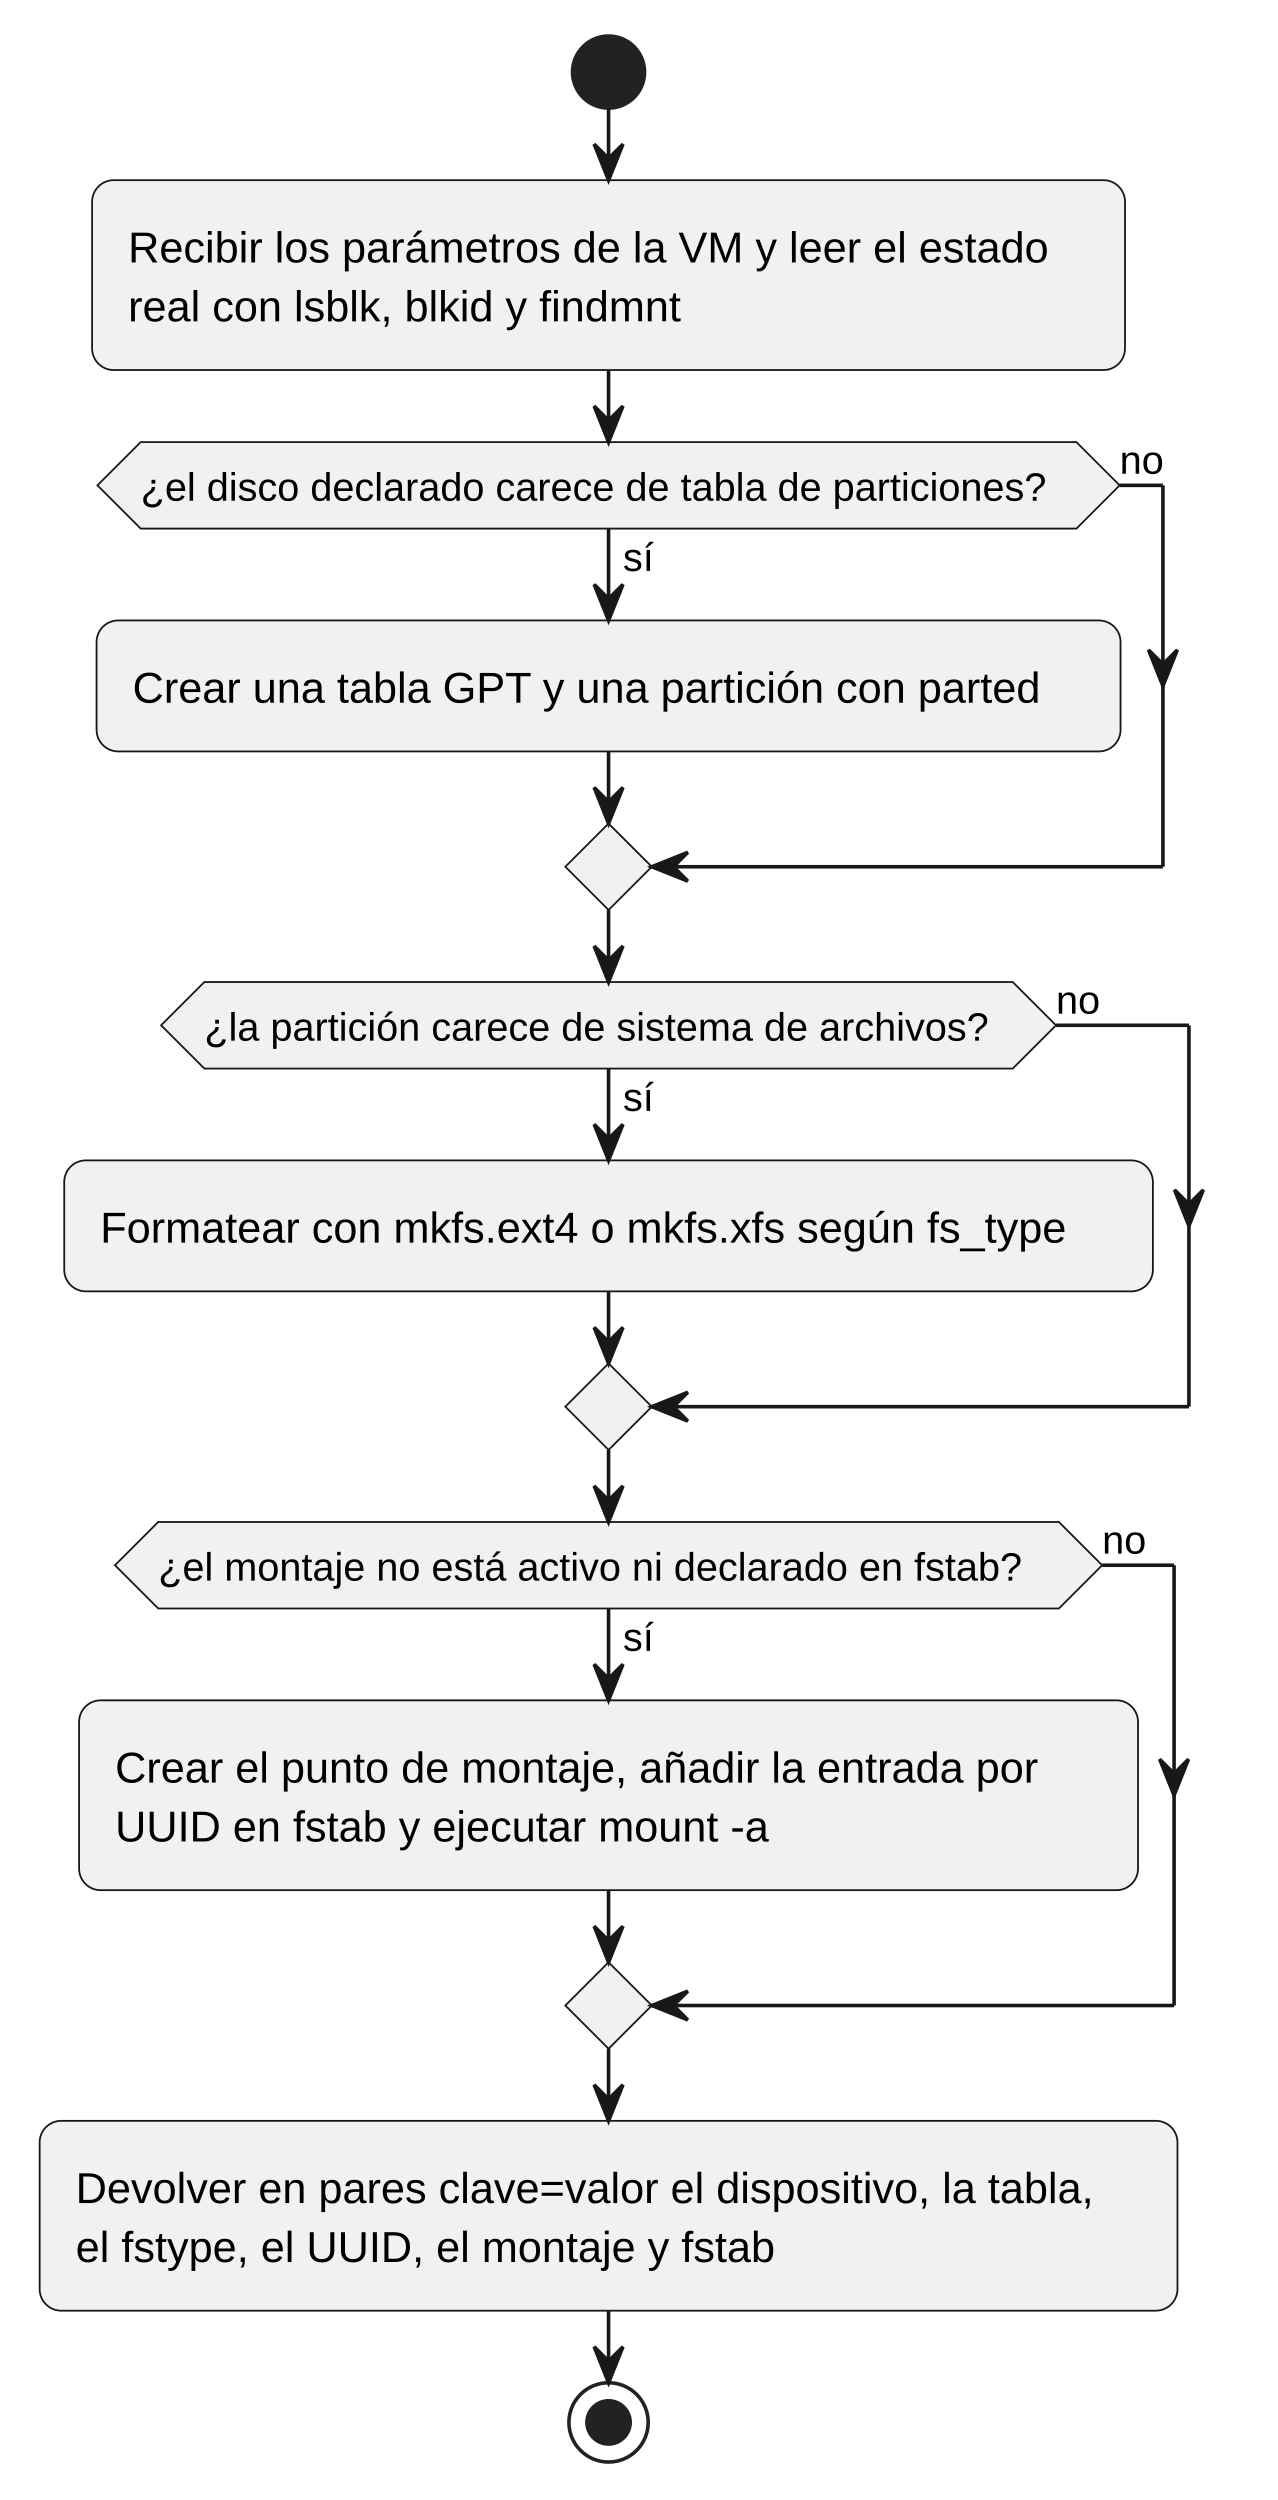
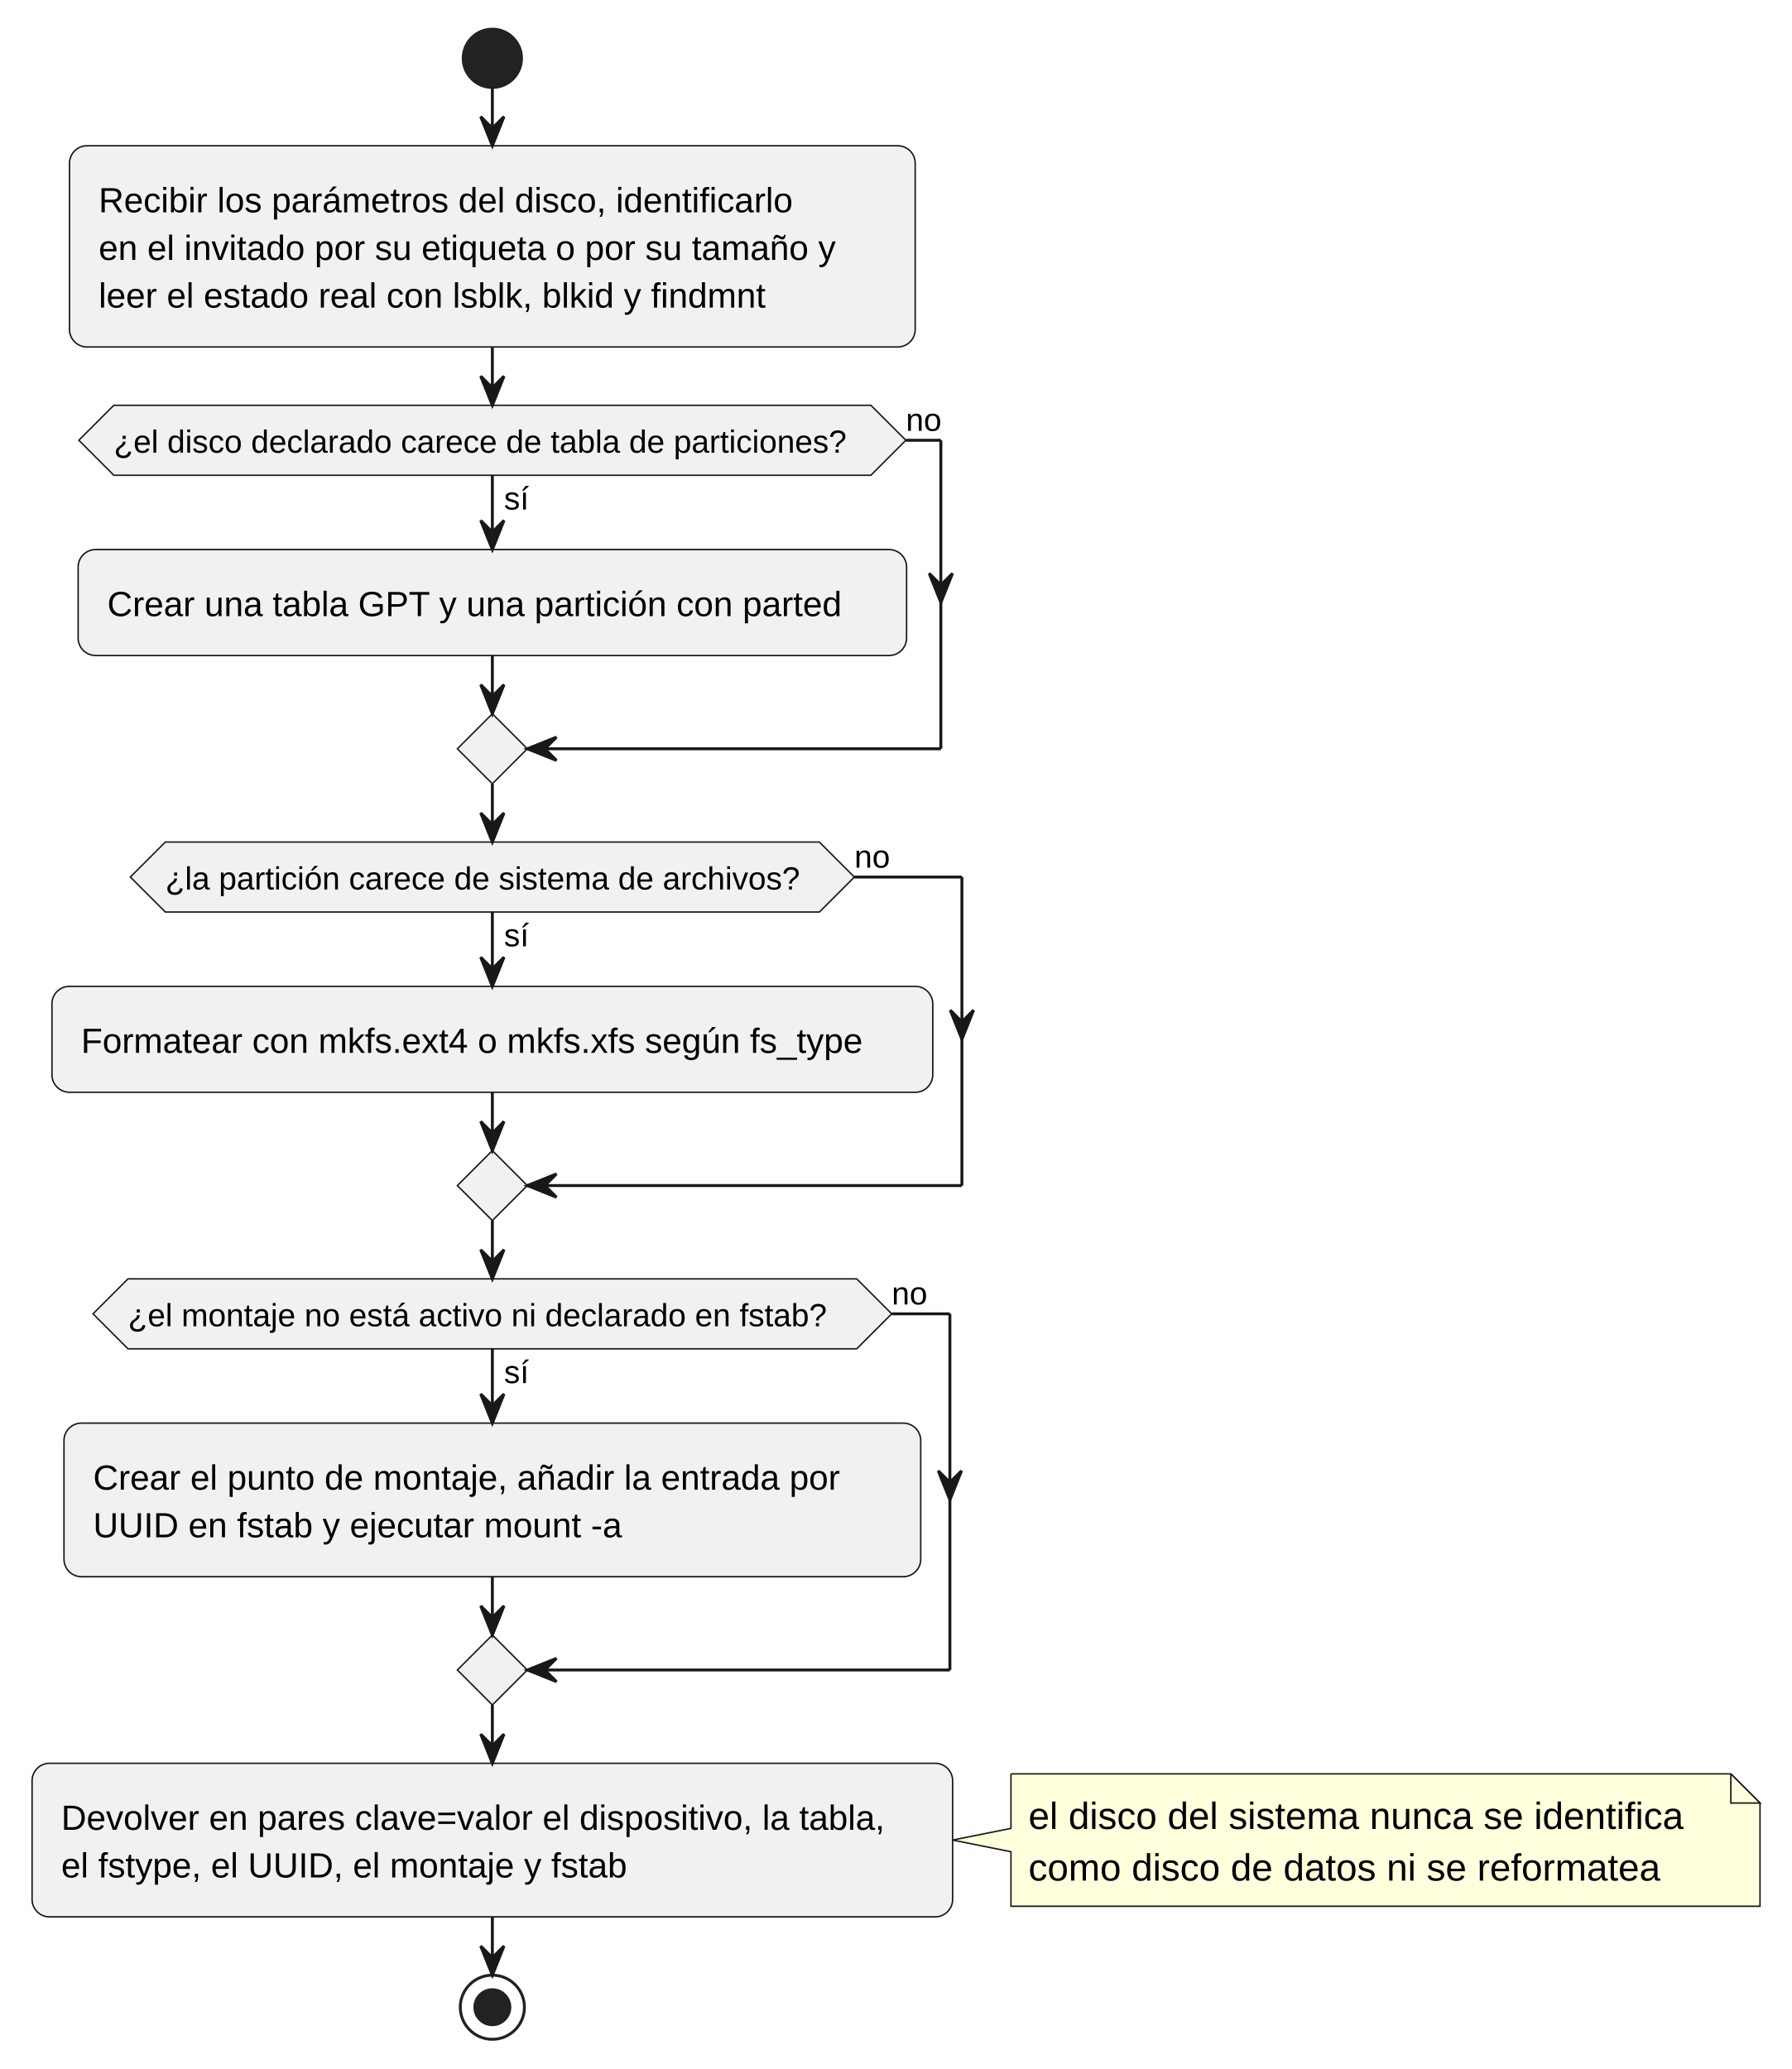
- <svg xmlns="http://www.w3.org/2000/svg" contentStyleType="text/css" data-diagram-type="ACTIVITY" height="1084.375px" preserveAspectRatio="none" style="width:554px;height:1084px;background:#FFFFFF;" version="1.1" viewBox="0 0 554 1084" width="554.688px" zoomAndPan="magnify">
+ <svg xmlns="http://www.w3.org/2000/svg" contentStyleType="text/css" data-diagram-type="ACTIVITY" height="1109.375px" preserveAspectRatio="none" style="width:960px;height:1109px;background:#FFFFFF;" version="1.1" viewBox="0 0 960 1109" width="960.938px" zoomAndPan="magnify">
  <defs />
  <g>
    <ellipse cx="263.87" cy="31.25" fill="#222222" rx="15.625" ry="15.625" style="stroke:#222222;stroke-width:1.562;" />
-     <rect fill="#F1F1F1" height="82.325" rx="9.375" ry="9.375" style="stroke:#181818;stroke-width:0.781;" width="447.878" x="39.931" y="78.125" />
-     <text fill="#000000" font-family="'Arimo'" font-size="18.75" lengthAdjust="spacing" textLength="416.628" x="55.556" y="113.794">Recibir los parámetros de la VM y leer el estado</text>
-     <text fill="#000000" font-family="'Arimo'" font-size="18.75" lengthAdjust="spacing" textLength="257.814" x="55.556" y="139.332">real con lsblk, blkid y findmnt</text>
-     <rect fill="#F1F1F1" height="56.788" rx="9.375" ry="9.375" style="stroke:#181818;stroke-width:0.781;" width="443.997" x="41.872" y="269.03" />
-     <text fill="#000000" font-family="'Arimo'" font-size="18.75" lengthAdjust="spacing" textLength="412.747" x="57.497" y="304.699">Crear una tabla GPT y una partición con parted</text>
-     <polygon fill="#F1F1F1" points="60.999,191.7,466.742,191.7,485.492,210.45,466.742,229.2,60.999,229.2,42.249,210.45,60.999,191.7" style="stroke:#181818;stroke-width:0.781;" />
-     <text fill="#000000" font-family="'Arimo'" font-size="17.188" lengthAdjust="spacing" textLength="12.667" x="270.12" y="247.574">sí</text>
-     <text fill="#000000" font-family="'Arimo'" font-size="17.188" lengthAdjust="spacing" textLength="405.743" x="60.999" y="217.119">¿el disco declarado carece de tabla de particiones?</text>
-     <text fill="#000000" font-family="'Arimo'" font-size="17.188" lengthAdjust="spacing" textLength="21.02" x="485.492" y="205.415">no</text>
-     <polygon fill="#F1F1F1" points="263.87,357.068,282.62,375.818,263.87,394.568,245.12,375.818,263.87,357.068" style="stroke:#181818;stroke-width:0.781;" />
-     <rect fill="#F1F1F1" height="56.788" rx="9.375" ry="9.375" style="stroke:#181818;stroke-width:0.781;" width="472.047" x="27.847" y="503.147" />
-     <text fill="#000000" font-family="'Arimo'" font-size="18.75" lengthAdjust="spacing" textLength="440.797" x="43.472" y="538.816">Formatear con mkfs.ext4 o mkfs.xfs según fs_type</text>
-     <polygon fill="#F1F1F1" points="88.602,425.818,439.139,425.818,457.889,444.568,439.139,463.318,88.602,463.318,69.852,444.568,88.602,425.818" style="stroke:#181818;stroke-width:0.781;" />
-     <text fill="#000000" font-family="'Arimo'" font-size="17.188" lengthAdjust="spacing" textLength="12.667" x="270.12" y="481.691">sí</text>
-     <text fill="#000000" font-family="'Arimo'" font-size="17.188" lengthAdjust="spacing" textLength="350.537" x="88.602" y="451.236">¿la partición carece de sistema de archivos?</text>
-     <text fill="#000000" font-family="'Arimo'" font-size="17.188" lengthAdjust="spacing" textLength="21.02" x="457.889" y="439.532">no</text>
-     <polygon fill="#F1F1F1" points="263.87,591.185,282.62,609.935,263.87,628.685,245.12,609.935,263.87,591.185" style="stroke:#181818;stroke-width:0.781;" />
-     <rect fill="#F1F1F1" height="82.325" rx="9.375" ry="9.375" style="stroke:#181818;stroke-width:0.781;" width="459.166" x="34.288" y="737.264" />
-     <text fill="#000000" font-family="'Arimo'" font-size="18.75" lengthAdjust="spacing" textLength="427.916" x="49.913" y="772.933">Crear el punto de montaje, añadir la entrada por</text>
-     <text fill="#000000" font-family="'Arimo'" font-size="18.75" lengthAdjust="spacing" textLength="299.665" x="49.913" y="798.471">UUID en fstab y ejecutar mount -a</text>
-     <polygon fill="#F1F1F1" points="68.596,659.935,459.145,659.935,477.895,678.685,459.145,697.435,68.596,697.435,49.846,678.685,68.596,659.935" style="stroke:#181818;stroke-width:0.781;" />
-     <text fill="#000000" font-family="'Arimo'" font-size="17.188" lengthAdjust="spacing" textLength="12.667" x="270.12" y="715.808">sí</text>
-     <text fill="#000000" font-family="'Arimo'" font-size="17.188" lengthAdjust="spacing" textLength="390.549" x="68.596" y="685.354">¿el montaje no está activo ni declarado en fstab?</text>
-     <text fill="#000000" font-family="'Arimo'" font-size="17.188" lengthAdjust="spacing" textLength="21.02" x="477.895" y="673.649">no</text>
-     <polygon fill="#F1F1F1" points="263.87,850.84,282.62,869.59,263.87,888.34,245.12,869.59,263.87,850.84" style="stroke:#181818;stroke-width:0.781;" />
-     <rect fill="#F1F1F1" height="82.325" rx="9.375" ry="9.375" style="stroke:#181818;stroke-width:0.781;" width="493.366" x="17.188" y="919.59" />
-     <text fill="#000000" font-family="'Arimo'" font-size="18.75" lengthAdjust="spacing" textLength="462.116" x="32.812" y="955.259">Devolver en pares clave=valor el dispositivo, la tabla,</text>
-     <text fill="#000000" font-family="'Arimo'" font-size="18.75" lengthAdjust="spacing" textLength="318.715" x="32.812" y="980.796">el fstype, el UUID, el montaje y fstab</text>
-     <ellipse cx="263.87" cy="1050.353" fill="none" rx="17.188" ry="17.188" style="stroke:#222222;stroke-width:1.562;" />
-     <ellipse cx="263.87" cy="1050.353" fill="#222222" rx="9.375" ry="9.375" style="stroke:#222222;stroke-width:1.562;" />
+     <rect fill="#F1F1F1" height="107.863" rx="9.375" ry="9.375" style="stroke:#181818;stroke-width:0.781;" width="453.24" x="37.25" y="78.125" />
+     <text fill="#000000" font-family="'Arimo'" font-size="18.75" lengthAdjust="spacing" textLength="395.515" x="52.875" y="113.794">Recibir los parámetros del disco, identificarlo</text>
+     <text fill="#000000" font-family="'Arimo'" font-size="18.75" lengthAdjust="spacing" textLength="421.99" x="52.875" y="139.332">en el invitado por su etiqueta o por su tamaño y</text>
+     <text fill="#000000" font-family="'Arimo'" font-size="18.75" lengthAdjust="spacing" textLength="381.303" x="52.875" y="164.869">leer el estado real con lsblk, blkid y findmnt</text>
+     <rect fill="#F1F1F1" height="56.788" rx="9.375" ry="9.375" style="stroke:#181818;stroke-width:0.781;" width="443.997" x="41.872" y="294.568" />
+     <text fill="#000000" font-family="'Arimo'" font-size="18.75" lengthAdjust="spacing" textLength="412.747" x="57.497" y="330.236">Crear una tabla GPT y una partición con parted</text>
+     <polygon fill="#F1F1F1" points="60.999,217.238,466.742,217.238,485.492,235.988,466.742,254.738,60.999,254.738,42.249,235.988,60.999,217.238" style="stroke:#181818;stroke-width:0.781;" />
+     <text fill="#000000" font-family="'Arimo'" font-size="17.188" lengthAdjust="spacing" textLength="12.667" x="270.12" y="273.111">sí</text>
+     <text fill="#000000" font-family="'Arimo'" font-size="17.188" lengthAdjust="spacing" textLength="405.743" x="60.999" y="242.657">¿el disco declarado carece de tabla de particiones?</text>
+     <text fill="#000000" font-family="'Arimo'" font-size="17.188" lengthAdjust="spacing" textLength="21.02" x="485.492" y="230.952">no</text>
+     <polygon fill="#F1F1F1" points="263.87,382.605,282.62,401.355,263.87,420.105,245.12,401.355,263.87,382.605" style="stroke:#181818;stroke-width:0.781;" />
+     <rect fill="#F1F1F1" height="56.788" rx="9.375" ry="9.375" style="stroke:#181818;stroke-width:0.781;" width="472.047" x="27.847" y="528.685" />
+     <text fill="#000000" font-family="'Arimo'" font-size="18.75" lengthAdjust="spacing" textLength="440.797" x="43.472" y="564.354">Formatear con mkfs.ext4 o mkfs.xfs según fs_type</text>
+     <polygon fill="#F1F1F1" points="88.602,451.355,439.139,451.355,457.889,470.105,439.139,488.855,88.602,488.855,69.852,470.105,88.602,451.355" style="stroke:#181818;stroke-width:0.781;" />
+     <text fill="#000000" font-family="'Arimo'" font-size="17.188" lengthAdjust="spacing" textLength="12.667" x="270.12" y="507.229">sí</text>
+     <text fill="#000000" font-family="'Arimo'" font-size="17.188" lengthAdjust="spacing" textLength="350.537" x="88.602" y="476.774">¿la partición carece de sistema de archivos?</text>
+     <text fill="#000000" font-family="'Arimo'" font-size="17.188" lengthAdjust="spacing" textLength="21.02" x="457.889" y="465.069">no</text>
+     <polygon fill="#F1F1F1" points="263.87,616.723,282.62,635.473,263.87,654.223,245.12,635.473,263.87,616.723" style="stroke:#181818;stroke-width:0.781;" />
+     <rect fill="#F1F1F1" height="82.325" rx="9.375" ry="9.375" style="stroke:#181818;stroke-width:0.781;" width="459.166" x="34.288" y="762.802" />
+     <text fill="#000000" font-family="'Arimo'" font-size="18.75" lengthAdjust="spacing" textLength="427.916" x="49.913" y="798.471">Crear el punto de montaje, añadir la entrada por</text>
+     <text fill="#000000" font-family="'Arimo'" font-size="18.75" lengthAdjust="spacing" textLength="299.665" x="49.913" y="824.009">UUID en fstab y ejecutar mount -a</text>
+     <polygon fill="#F1F1F1" points="68.596,685.473,459.145,685.473,477.895,704.223,459.145,722.973,68.596,722.973,49.846,704.223,68.596,685.473" style="stroke:#181818;stroke-width:0.781;" />
+     <text fill="#000000" font-family="'Arimo'" font-size="17.188" lengthAdjust="spacing" textLength="12.667" x="270.12" y="741.346">sí</text>
+     <text fill="#000000" font-family="'Arimo'" font-size="17.188" lengthAdjust="spacing" textLength="390.549" x="68.596" y="710.891">¿el montaje no está activo ni declarado en fstab?</text>
+     <text fill="#000000" font-family="'Arimo'" font-size="17.188" lengthAdjust="spacing" textLength="21.02" x="477.895" y="699.187">no</text>
+     <polygon fill="#F1F1F1" points="263.87,876.378,282.62,895.128,263.87,913.878,245.12,895.128,263.87,876.378" style="stroke:#181818;stroke-width:0.781;" />
+     <path d="M541.803,950.812 L541.803,980.04 L510.553,986.29 L541.803,992.54 L541.803,1021.768 A0,0 0 0 0 541.803,1021.768 L943.247,1021.768 A0,0 0 0 0 943.247,1021.768 L943.247,966.437 L927.622,950.812 L541.803,950.812 A0,0 0 0 0 541.803,950.812" fill="#FEFFDD" style="stroke:#181818;stroke-width:0.781;" />
+     <path d="M927.622,950.812 L927.622,966.437 L943.247,966.437 L927.622,950.812" fill="#FEFFDD" style="stroke:#181818;stroke-width:0.781;" />
+     <text fill="#000000" font-family="'Arimo'" font-size="20.312" lengthAdjust="spacing" textLength="368.632" x="551.178" y="980.339">el disco del sistema nunca se identifica</text>
+     <text fill="#000000" font-family="'Arimo'" font-size="20.312" lengthAdjust="spacing" textLength="358.76" x="551.178" y="1008.004">como disco de datos ni se reformatea</text>
+     <rect fill="#F1F1F1" height="82.325" rx="9.375" ry="9.375" style="stroke:#181818;stroke-width:0.781;" width="493.366" x="17.188" y="945.128" />
+     <text fill="#000000" font-family="'Arimo'" font-size="18.75" lengthAdjust="spacing" textLength="462.116" x="32.812" y="980.796">Devolver en pares clave=valor el dispositivo, la tabla,</text>
+     <text fill="#000000" font-family="'Arimo'" font-size="18.75" lengthAdjust="spacing" textLength="318.715" x="32.812" y="1006.334">el fstype, el UUID, el montaje y fstab</text>
+     <ellipse cx="263.87" cy="1075.89" fill="none" rx="17.188" ry="17.188" style="stroke:#222222;stroke-width:1.562;" />
+     <ellipse cx="263.87" cy="1075.89" fill="#222222" rx="9.375" ry="9.375" style="stroke:#222222;stroke-width:1.562;" />
    <line style="stroke:#181818;stroke-width:1.562;" x1="263.87" x2="263.87" y1="46.875" y2="78.125" />
    <polygon fill="#181818" points="257.62,62.5,263.87,78.125,270.12,62.5,263.87,68.75" style="stroke:#181818;stroke-width:1.562;" />
-     <line style="stroke:#181818;stroke-width:1.562;" x1="263.87" x2="263.87" y1="229.2" y2="269.03" />
-     <polygon fill="#181818" points="257.62,253.405,263.87,269.03,270.12,253.405,263.87,259.655" style="stroke:#181818;stroke-width:1.562;" />
-     <line style="stroke:#181818;stroke-width:1.562;" x1="485.492" x2="504.242" y1="210.45" y2="210.45" />
-     <polygon fill="#181818" points="497.992,281.799,504.242,297.424,510.492,281.799,504.242,288.049" style="stroke:#181818;stroke-width:1.562;" />
-     <line style="stroke:#181818;stroke-width:1.562;" x1="504.242" x2="504.242" y1="210.45" y2="375.818" />
-     <line style="stroke:#181818;stroke-width:1.562;" x1="504.242" x2="282.62" y1="375.818" y2="375.818" />
-     <polygon fill="#181818" points="298.245,369.568,282.62,375.818,298.245,382.068,291.995,375.818" style="stroke:#181818;stroke-width:1.562;" />
-     <line style="stroke:#181818;stroke-width:1.562;" x1="263.87" x2="263.87" y1="325.818" y2="357.068" />
-     <polygon fill="#181818" points="257.62,341.443,263.87,357.068,270.12,341.443,263.87,347.693" style="stroke:#181818;stroke-width:1.562;" />
-     <line style="stroke:#181818;stroke-width:1.562;" x1="263.87" x2="263.87" y1="160.45" y2="191.7" />
-     <polygon fill="#181818" points="257.62,176.075,263.87,191.7,270.12,176.075,263.87,182.325" style="stroke:#181818;stroke-width:1.562;" />
-     <line style="stroke:#181818;stroke-width:1.562;" x1="263.87" x2="263.87" y1="463.318" y2="503.147" />
-     <polygon fill="#181818" points="257.62,487.522,263.87,503.147,270.12,487.522,263.87,493.772" style="stroke:#181818;stroke-width:1.562;" />
-     <line style="stroke:#181818;stroke-width:1.562;" x1="457.889" x2="515.519" y1="444.568" y2="444.568" />
-     <polygon fill="#181818" points="509.269,515.916,515.519,531.541,521.769,515.916,515.519,522.166" style="stroke:#181818;stroke-width:1.562;" />
-     <line style="stroke:#181818;stroke-width:1.562;" x1="515.519" x2="515.519" y1="444.568" y2="609.935" />
-     <line style="stroke:#181818;stroke-width:1.562;" x1="515.519" x2="282.62" y1="609.935" y2="609.935" />
-     <polygon fill="#181818" points="298.245,603.685,282.62,609.935,298.245,616.185,291.995,609.935" style="stroke:#181818;stroke-width:1.562;" />
-     <line style="stroke:#181818;stroke-width:1.562;" x1="263.87" x2="263.87" y1="559.935" y2="591.185" />
-     <polygon fill="#181818" points="257.62,575.56,263.87,591.185,270.12,575.56,263.87,581.81" style="stroke:#181818;stroke-width:1.562;" />
-     <line style="stroke:#181818;stroke-width:1.562;" x1="263.87" x2="263.87" y1="394.568" y2="425.818" />
-     <polygon fill="#181818" points="257.62,410.193,263.87,425.818,270.12,410.193,263.87,416.443" style="stroke:#181818;stroke-width:1.562;" />
-     <line style="stroke:#181818;stroke-width:1.562;" x1="263.87" x2="263.87" y1="697.435" y2="737.264" />
-     <polygon fill="#181818" points="257.62,721.639,263.87,737.264,270.12,721.639,263.87,727.889" style="stroke:#181818;stroke-width:1.562;" />
-     <line style="stroke:#181818;stroke-width:1.562;" x1="477.895" x2="509.078" y1="678.685" y2="678.685" />
-     <polygon fill="#181818" points="502.828,762.802,509.078,778.427,515.328,762.802,509.078,769.052" style="stroke:#181818;stroke-width:1.562;" />
-     <line style="stroke:#181818;stroke-width:1.562;" x1="509.078" x2="509.078" y1="678.685" y2="869.59" />
-     <line style="stroke:#181818;stroke-width:1.562;" x1="509.078" x2="282.62" y1="869.59" y2="869.59" />
-     <polygon fill="#181818" points="298.245,863.34,282.62,869.59,298.245,875.84,291.995,869.59" style="stroke:#181818;stroke-width:1.562;" />
-     <line style="stroke:#181818;stroke-width:1.562;" x1="263.87" x2="263.87" y1="819.59" y2="850.84" />
-     <polygon fill="#181818" points="257.62,835.215,263.87,850.84,270.12,835.215,263.87,841.465" style="stroke:#181818;stroke-width:1.562;" />
-     <line style="stroke:#181818;stroke-width:1.562;" x1="263.87" x2="263.87" y1="628.685" y2="659.935" />
-     <polygon fill="#181818" points="257.62,644.31,263.87,659.935,270.12,644.31,263.87,650.56" style="stroke:#181818;stroke-width:1.562;" />
-     <line style="stroke:#181818;stroke-width:1.562;" x1="263.87" x2="263.87" y1="888.34" y2="919.59" />
-     <polygon fill="#181818" points="257.62,903.965,263.87,919.59,270.12,903.965,263.87,910.215" style="stroke:#181818;stroke-width:1.562;" />
-     <line style="stroke:#181818;stroke-width:1.562;" x1="263.87" x2="263.87" y1="1001.915" y2="1033.165" />
-     <polygon fill="#181818" points="257.62,1017.54,263.87,1033.165,270.12,1017.54,263.87,1023.79" style="stroke:#181818;stroke-width:1.562;" />
+     <line style="stroke:#181818;stroke-width:1.562;" x1="263.87" x2="263.87" y1="254.738" y2="294.568" />
+     <polygon fill="#181818" points="257.62,278.943,263.87,294.568,270.12,278.943,263.87,285.193" style="stroke:#181818;stroke-width:1.562;" />
+     <line style="stroke:#181818;stroke-width:1.562;" x1="485.492" x2="504.242" y1="235.988" y2="235.988" />
+     <polygon fill="#181818" points="497.992,307.337,504.242,322.962,510.492,307.337,504.242,313.587" style="stroke:#181818;stroke-width:1.562;" />
+     <line style="stroke:#181818;stroke-width:1.562;" x1="504.242" x2="504.242" y1="235.988" y2="401.355" />
+     <line style="stroke:#181818;stroke-width:1.562;" x1="504.242" x2="282.62" y1="401.355" y2="401.355" />
+     <polygon fill="#181818" points="298.245,395.105,282.62,401.355,298.245,407.605,291.995,401.355" style="stroke:#181818;stroke-width:1.562;" />
+     <line style="stroke:#181818;stroke-width:1.562;" x1="263.87" x2="263.87" y1="351.355" y2="382.605" />
+     <polygon fill="#181818" points="257.62,366.98,263.87,382.605,270.12,366.98,263.87,373.23" style="stroke:#181818;stroke-width:1.562;" />
+     <line style="stroke:#181818;stroke-width:1.562;" x1="263.87" x2="263.87" y1="185.988" y2="217.238" />
+     <polygon fill="#181818" points="257.62,201.613,263.87,217.238,270.12,201.613,263.87,207.863" style="stroke:#181818;stroke-width:1.562;" />
+     <line style="stroke:#181818;stroke-width:1.562;" x1="263.87" x2="263.87" y1="488.855" y2="528.685" />
+     <polygon fill="#181818" points="257.62,513.06,263.87,528.685,270.12,513.06,263.87,519.31" style="stroke:#181818;stroke-width:1.562;" />
+     <line style="stroke:#181818;stroke-width:1.562;" x1="457.889" x2="515.519" y1="470.105" y2="470.105" />
+     <polygon fill="#181818" points="509.269,541.454,515.519,557.079,521.769,541.454,515.519,547.704" style="stroke:#181818;stroke-width:1.562;" />
+     <line style="stroke:#181818;stroke-width:1.562;" x1="515.519" x2="515.519" y1="470.105" y2="635.473" />
+     <line style="stroke:#181818;stroke-width:1.562;" x1="515.519" x2="282.62" y1="635.473" y2="635.473" />
+     <polygon fill="#181818" points="298.245,629.223,282.62,635.473,298.245,641.723,291.995,635.473" style="stroke:#181818;stroke-width:1.562;" />
+     <line style="stroke:#181818;stroke-width:1.562;" x1="263.87" x2="263.87" y1="585.473" y2="616.723" />
+     <polygon fill="#181818" points="257.62,601.098,263.87,616.723,270.12,601.098,263.87,607.348" style="stroke:#181818;stroke-width:1.562;" />
+     <line style="stroke:#181818;stroke-width:1.562;" x1="263.87" x2="263.87" y1="420.105" y2="451.355" />
+     <polygon fill="#181818" points="257.62,435.73,263.87,451.355,270.12,435.73,263.87,441.98" style="stroke:#181818;stroke-width:1.562;" />
+     <line style="stroke:#181818;stroke-width:1.562;" x1="263.87" x2="263.87" y1="722.973" y2="762.802" />
+     <polygon fill="#181818" points="257.62,747.177,263.87,762.802,270.12,747.177,263.87,753.427" style="stroke:#181818;stroke-width:1.562;" />
+     <line style="stroke:#181818;stroke-width:1.562;" x1="477.895" x2="509.078" y1="704.223" y2="704.223" />
+     <polygon fill="#181818" points="502.828,788.34,509.078,803.965,515.328,788.34,509.078,794.59" style="stroke:#181818;stroke-width:1.562;" />
+     <line style="stroke:#181818;stroke-width:1.562;" x1="509.078" x2="509.078" y1="704.223" y2="895.128" />
+     <line style="stroke:#181818;stroke-width:1.562;" x1="509.078" x2="282.62" y1="895.128" y2="895.128" />
+     <polygon fill="#181818" points="298.245,888.878,282.62,895.128,298.245,901.378,291.995,895.128" style="stroke:#181818;stroke-width:1.562;" />
+     <line style="stroke:#181818;stroke-width:1.562;" x1="263.87" x2="263.87" y1="845.128" y2="876.378" />
+     <polygon fill="#181818" points="257.62,860.753,263.87,876.378,270.12,860.753,263.87,867.003" style="stroke:#181818;stroke-width:1.562;" />
+     <line style="stroke:#181818;stroke-width:1.562;" x1="263.87" x2="263.87" y1="654.223" y2="685.473" />
+     <polygon fill="#181818" points="257.62,669.848,263.87,685.473,270.12,669.848,263.87,676.098" style="stroke:#181818;stroke-width:1.562;" />
+     <line style="stroke:#181818;stroke-width:1.562;" x1="263.87" x2="263.87" y1="913.878" y2="945.128" />
+     <polygon fill="#181818" points="257.62,929.503,263.87,945.128,270.12,929.503,263.87,935.753" style="stroke:#181818;stroke-width:1.562;" />
+     <line style="stroke:#181818;stroke-width:1.562;" x1="263.87" x2="263.87" y1="1027.453" y2="1058.703" />
+     <polygon fill="#181818" points="257.62,1043.078,263.87,1058.703,270.12,1043.078,263.87,1049.328" style="stroke:#181818;stroke-width:1.562;" />
  </g>
</svg>
